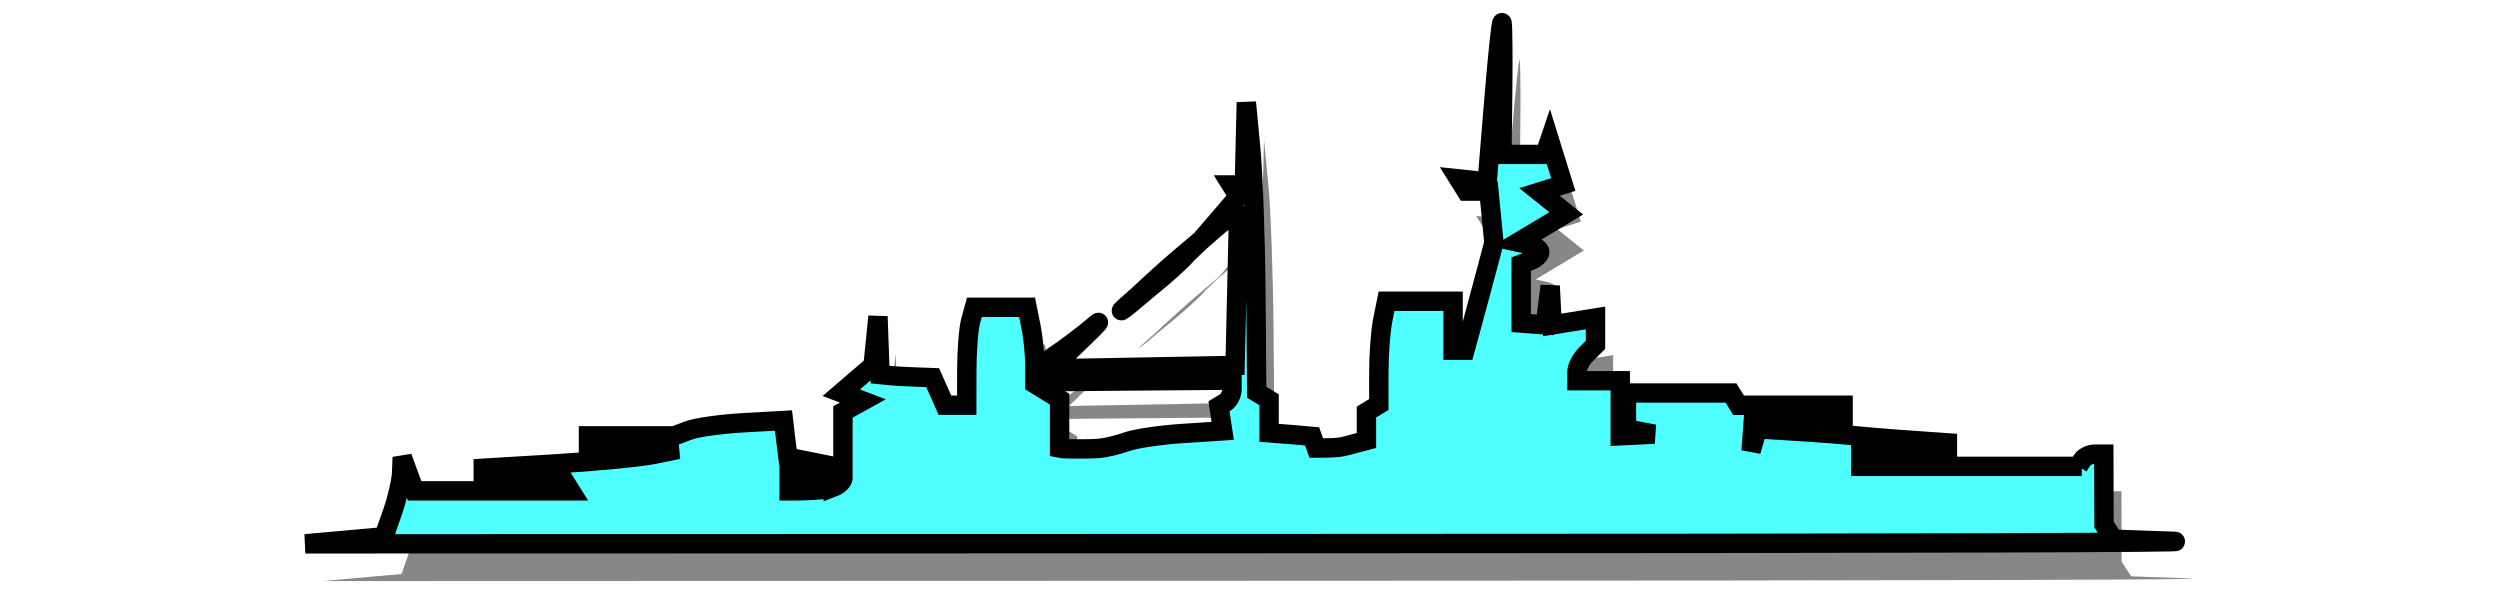
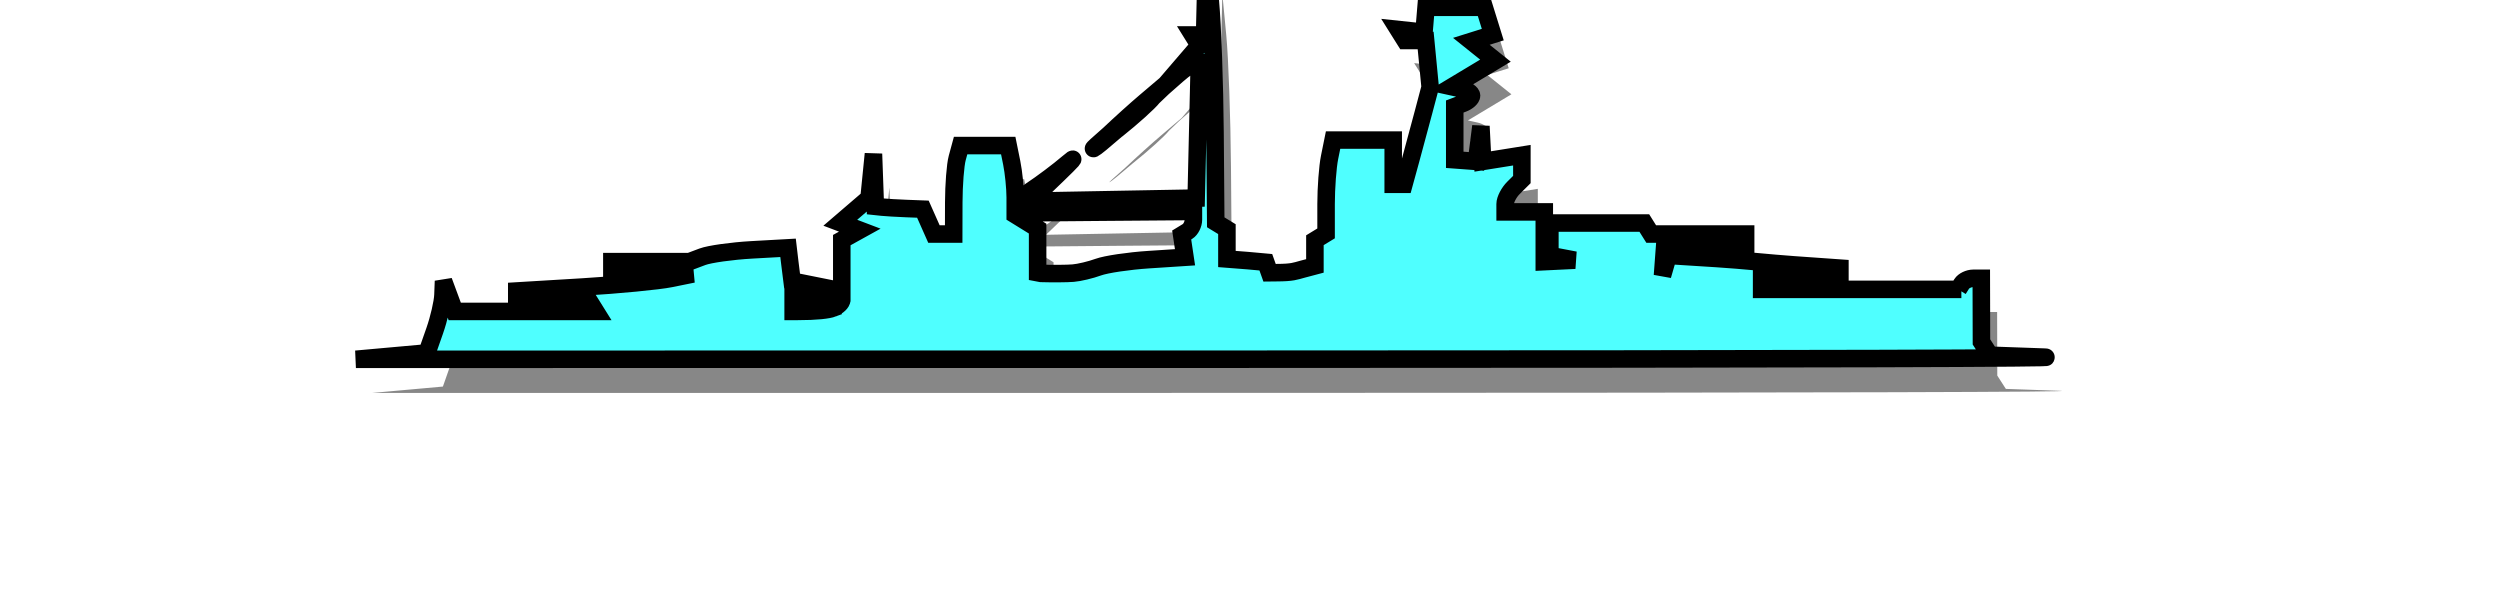
<svg xmlns="http://www.w3.org/2000/svg" id="svg2" version="1.1" width="124.391" height="29.405">
  <defs id="defs6">
    </defs>
-   <path d="m 16.069,28.912 1.955,-0.176 1.955,-0.176 0.427,-1.218 c 0.235,-0.67 0.44,-1.56 0.456,-1.979 l 0.029,-0.761 0.309,0.837 0.309,0.837 h 7.276 0.486 L 29.082,25.973 28.892,25.668 H 26.908 24.924 V 25.41 25.151 l 3.619,-0.218 c 1.99,-0.12 4.173,-0.33 4.851,-0.467 l 1.232,-0.25 -2.233,-0.035 -2.233,-0.035 V 23.842 23.537 h 2.136 2.136 l 0.714,-0.268 c 0.393,-0.148 1.615,-0.319 2.715,-0.381 l 2.001,-0.112 0.094,0.8 0.128,1.026 2.736,0.548 v -1.401 -1.401 l 0.496,-0.274 0.496,-0.274 -0.537,-0.204 -0.537,-0.204 0.791,-0.679 0.791,-0.679 0.122,-1.218 0.122,-1.218 0.052,1.446 0.052,1.446 0.385,0.041 c 0.212,0.023 0.801,0.057 1.309,0.076 l 0.924,0.035 0.304,0.685 0.304,0.685 h 0.543 0.543 l 0.004,-1.75 c 0.002,-0.963 0.088,-2.059 0.19,-2.435 l 0.186,-0.685 h 1.312 1.312 l 0.192,0.951 c 0.106,0.523 0.192,1.381 0.192,1.905 v 0.954 l 0.616,0.38 0.616,0.38 v 1.215 1.215 l 0.185,0.035 c 0.635,0.019 1.432,0.013 1.771,-0.015 0.339,-0.027 0.962,-0.176 1.386,-0.331 0.423,-0.155 1.671,-0.34 2.772,-0.411 l 2.002,-0.13 -0.092,-0.613 -0.092,-0.613 0.323,-0.197 c 0.177,-0.108 0.323,-0.4 0.323,-0.649 v -0.451 l -5.005,0.04 -4.619,0.04 -0.006,-0.255 c -0.004,-0.14 0.096,-0.577 0.693,-0.97 0.596,-0.393 1.509,-1.078 2.027,-1.522 0.518,-0.444 0.262,-0.152 -0.57,0.647 l -1.512,1.454 4.573,-0.084 4.573,-0.084 0.086,-3.729 0.086,-3.729 h -0.221 c -0.121,0 -0.571,0.308 -0.999,0.685 l -0.778,0.685 0.996,-1.16 0.996,-1.16 -0.179,-0.286 -0.179,-0.286 h 0.326 0.326 l 0.05,-2.055 0.05,-2.055 0.218,2.283 c 0.12,1.256 0.236,4.501 0.258,7.212 l 0.04,4.929 0.308,0.188 0.308,0.188 v 0.822 0.822 l 1.154,0.089 0.988,0.089 0.103,0.289 0.103,0.289 0.394,-0.004 c 0.875,-0.002 1.028,-0.087 1.409,-0.188 l 0.693,-0.184 v -0.708 -0.708 l 0.308,-0.188 0.308,-0.188 v -1.618 c 0,-0.89 0.087,-2.046 0.192,-2.57 l 0.192,-0.951 h 1.655 1.655 v 1.218 1.218 h 0.296 0.296 l 0.355,-1.294 c 0.195,-0.712 0.519,-1.915 0.719,-2.674 l 0.365,-1.38 -0.124,-1.284 -0.124,-1.284 h -0.565 -0.565 l -0.19,-0.304 -0.19,-0.304 0.711,0.076 0.711,0.076 0.338,-4.11 c 0.186,-2.26 0.368,-3.973 0.404,-3.805 0.036,0.167 0.049,1.709 0.03,3.425 l -0.036,3.12 h 1.069 1.069 l 0.116,-0.344 0.116,-0.344 0.34,1.094 0.34,1.094 -0.59,0.185 -0.59,0.185 0.664,0.532 0.664,0.532 -1.197,0.719 -1.197,0.719 0.539,0.119 c 0.296,0.065 0.539,0.231 0.539,0.368 0,0.137 -0.208,0.328 -0.462,0.425 l -0.462,0.175 v 1.467 1.467 l 0.598,0.045 0.598,0.045 0.123,-0.969 0.123,-0.969 0.049,0.97 0.049,0.97 1.078,-0.173 1.078,-0.173 v 0.67 0.67 l -0.462,0.457 c -0.254,0.251 -0.462,0.652 -0.462,0.891 v 0.435 h 1.078 1.078 v 1.37 1.37 l 0.847,-0.041 0.847,-0.041 -0.693,-0.132 -0.693,-0.132 v -0.892 -0.892 h 2.6 2.6 l 0.19,0.304 0.19,0.304 h 2.6 2.6 v 0.291 0.291 l -2.233,0.089 -2.233,0.089 -0.057,0.761 -0.057,0.761 0.161,-0.554 0.161,-0.554 2.668,0.169 c 1.468,0.093 2.842,0.25 4.239,0.349 l 2.541,0.18 v 0.281 0.281 h -2.156 -2.156 v 0.304 0.304 h 10.997 -0.171 l 0.19,-0.304 c 0.105,-0.167 0.39,-0.304 0.634,-0.304 h 0.444 l 0.005,1.75 0.005,1.75 0.235,0.366 0.235,0.366 3,0.106 c 1.265,0.059 -11.279,0.11 -44.395,0.114 z m 26.269,-2.815 c 0.264,-0.102 0.48,-0.307 0.48,-0.457 v -0.307 l -1.971,-0.006 h -0.705 v 0.491 0.457 h 0.225 c 1.07,0 1.708,-0.077 1.971,-0.179 z m 15.623,-9.827 c -0.76,0.652 -1.186,0.998 -1.277,1.04 -0.069,0.031 0.218,-0.233 0.86,-0.793 0.6,-0.569 1.497,-1.377 1.993,-1.795 l 1.424,-1.208 -1.007,0.961 c -0.232,0.298 -1.128,1.106 -1.993,1.795 z" id="shadow" style="display:inline;fill:#000000;fill-opacity:0.471;stroke:none;stroke-width:1;stroke-miterlimit:4;stroke-dasharray:none;stroke-opacity:0.471" />
-   <path d="m 15.191,27.059 1.955,-0.176 1.955,-0.176 0.427,-1.218 c 0.235,-0.67 0.44,-1.56 0.456,-1.979 l 0.029,-0.761 0.309,0.837 0.309,0.837 h 7.276 0.486 l -0.19,-0.304 -0.19,-0.304 h -1.984 -1.984 v -0.259 -0.259 l 3.619,-0.218 c 1.99,-0.12 4.173,-0.33 4.851,-0.467 l 1.232,-0.25 -2.233,-0.035 -2.233,-0.035 v -0.304 -0.304 h 2.136 2.136 l 0.714,-0.268 c 0.393,-0.148 1.615,-0.319 2.715,-0.381 l 2.001,-0.112 0.094,0.8 0.128,1.026 2.736,0.548 V 21.897 20.497 l 0.496,-0.274 0.496,-0.274 -0.537,-0.204 -0.537,-0.204 0.791,-0.679 0.791,-0.679 0.122,-1.218 0.122,-1.218 0.052,1.446 0.052,1.446 0.385,0.041 c 0.212,0.023 0.801,0.057 1.309,0.076 l 0.924,0.035 0.304,0.685 0.304,0.685 h 0.543 0.543 l 0.004,-1.75 c 0.002,-0.963 0.088,-2.059 0.19,-2.435 l 0.186,-0.685 h 1.312 1.312 l 0.192,0.951 c 0.106,0.523 0.192,1.381 0.192,1.905 v 0.954 l 0.616,0.38 0.616,0.38 v 1.215 1.215 l 0.185,0.035 c 0.635,0.019 1.432,0.013 1.771,-0.015 0.339,-0.027 0.962,-0.176 1.386,-0.331 0.423,-0.155 1.671,-0.34 2.772,-0.411 l 2.002,-0.13 -0.092,-0.613 -0.092,-0.613 0.323,-0.197 c 0.177,-0.108 0.323,-0.4 0.323,-0.649 v -0.451 l -5.005,0.04 -4.619,0.04 -0.006,-0.255 c -0.004,-0.14 0.096,-0.577 0.693,-0.97 0.596,-0.393 1.509,-1.078 2.027,-1.522 0.518,-0.444 0.262,-0.152 -0.57,0.647 l -1.512,1.454 4.573,-0.084 4.573,-0.084 0.086,-3.729 0.086,-3.729 h -0.221 c -0.121,0 -0.571,0.308 -0.999,0.685 l -0.778,0.685 0.996,-1.16 0.996,-1.16 -0.179,-0.286 -0.179,-0.286 h 0.326 0.326 l 0.05,-2.055 0.05,-2.055 0.218,2.283 c 0.12,1.256 0.236,4.501 0.258,7.212 l 0.04,4.929 0.308,0.188 0.308,0.188 v 0.822 0.822 l 1.154,0.089 0.988,0.089 0.103,0.289 0.103,0.289 0.394,-0.004 c 0.875,-0.002 1.028,-0.087 1.409,-0.188 L 67.99,21.918 V 21.21 20.503 l 0.308,-0.188 0.308,-0.188 v -1.618 c 0,-0.89 0.087,-2.046 0.192,-2.57 l 0.192,-0.951 h 1.655 1.655 v 1.218 1.218 h 0.296 0.296 l 0.355,-1.294 c 0.195,-0.712 0.519,-1.915 0.719,-2.674 l 0.365,-1.38 -0.124,-1.284 -0.124,-1.284 H 73.519 72.954 l -0.19,-0.304 -0.19,-0.304 0.711,0.076 0.711,0.076 0.338,-4.11 c 0.186,-2.26 0.368,-3.973 0.404,-3.805 0.036,0.167 0.049,1.709 0.03,3.425 l -0.036,3.12 h 1.069 1.069 l 0.116,-0.344 0.116,-0.344 0.34,1.094 0.34,1.094 -0.59,0.185 -0.59,0.185 0.664,0.532 0.664,0.532 -1.197,0.719 -1.197,0.719 0.539,0.119 c 0.296,0.065 0.539,0.231 0.539,0.368 0,0.137 -0.208,0.328 -0.462,0.425 l -0.462,0.175 v 1.467 1.467 l 0.598,0.045 0.598,0.045 0.123,-0.969 0.123,-0.969 0.049,0.97 0.049,0.97 1.078,-0.173 1.078,-0.173 v 0.67 0.67 l -0.462,0.457 c -0.254,0.251 -0.462,0.652 -0.462,0.891 v 0.435 h 1.078 1.078 v 1.37 1.37 l 0.847,-0.041 0.847,-0.041 -0.693,-0.132 -0.693,-0.132 v -0.892 -0.892 h 2.6 2.6 l 0.19,0.304 0.19,0.304 h 2.6 2.6 v 0.291 0.291 l -2.233,0.089 -2.233,0.089 -0.057,0.761 -0.057,0.761 0.161,-0.554 0.161,-0.554 2.668,0.169 c 1.468,0.093 2.842,0.25 4.239,0.349 l 2.541,0.18 v 0.281 0.281 h -2.156 -2.156 v 0.304 0.304 h 10.997 -0.171 l 0.19,-0.304 c 0.105,-0.167 0.39,-0.304 0.634,-0.304 h 0.444 l 0.005,1.75 0.005,1.75 0.235,0.366 0.235,0.366 3,0.106 c 1.265,0.059 -11.279,0.11 -44.395,0.114 z M 41.461,24.244 c 0.264,-0.102 0.48,-0.307 0.48,-0.457 v -0.307 l -1.971,-0.006 h -0.705 v 0.491 0.457 h 0.225 c 1.07,0 1.708,-0.077 1.971,-0.179 z m 15.623,-9.827 c -0.76,0.652 -1.186,0.998 -1.277,1.04 -0.069,0.031 0.218,-0.233 0.86,-0.793 0.6,-0.569 1.497,-1.377 1.993,-1.795 l 1.424,-1.208 -1.007,0.961 c -0.232,0.298 -1.128,1.106 -1.993,1.795 z" id="hull" style="display:inline;fill:#4fffff;fill-opacity:1;stroke:#000000;stroke-width:0.964;stroke-opacity:1" />
+   <path d="m 18.503,19.552 1.767,-0.159 1.767,-0.159 0.386,-1.1 c 0.212,-0.605 0.398,-1.41 0.412,-1.788 l 0.026,-0.688 0.28,0.757 0.28,0.757 h 6.576 0.439 L 30.263,16.895 30.091,16.62 h -1.793 -1.793 V 16.386 16.153 l 3.271,-0.197 c 1.799,-0.108 3.772,-0.298 4.384,-0.422 l 1.113,-0.226 -2.018,-0.032 -2.018,-0.032 V 14.97 14.694 h 1.93 1.93 l 0.645,-0.243 c 0.355,-0.133 1.459,-0.288 2.454,-0.344 l 1.808,-0.101 0.085,0.723 0.116,0.928 2.472,0.496 v -1.266 -1.266 l 0.448,-0.248 0.448,-0.248 -0.485,-0.184 -0.485,-0.184 0.715,-0.614 0.715,-0.614 0.11,-1.1 0.11,-1.1 0.047,1.307 0.047,1.307 0.348,0.037 c 0.191,0.02 0.724,0.051 1.183,0.069 l 0.835,0.032 0.275,0.619 0.275,0.619 h 0.491 0.491 l 0.004,-1.582 c 0.002,-0.87 0.079,-1.86 0.172,-2.201 l 0.168,-0.619 h 1.185 1.185 l 0.174,0.86 c 0.096,0.473 0.174,1.248 0.174,1.722 v 0.862 l 0.557,0.344 0.557,0.344 v 1.098 1.098 l 0.167,0.032 c 0.574,0.017 1.294,0.012 1.6,-0.013 0.306,-0.025 0.87,-0.159 1.253,-0.299 0.383,-0.14 1.51,-0.307 2.505,-0.372 l 1.809,-0.118 -0.083,-0.554 -0.083,-0.554 0.292,-0.178 c 0.16,-0.098 0.292,-0.362 0.292,-0.586 v -0.408 l -4.523,0.036 -4.175,0.036 -0.006,-0.231 c -0.003,-0.127 0.087,-0.522 0.626,-0.877 0.539,-0.355 1.363,-0.974 1.832,-1.376 0.468,-0.401 0.237,-0.138 -0.515,0.585 l -1.367,1.314 4.133,-0.076 4.133,-0.076 0.078,-3.37 0.078,-3.37 h -0.199 c -0.11,0 -0.516,0.279 -0.903,0.619 L 58.662,6.028 59.562,4.98 60.463,3.932 60.301,3.673 60.139,3.415 h 0.295 0.295 l 0.045,-1.857 0.045,-1.857 0.197,2.063 c 0.108,1.135 0.213,4.068 0.233,6.518 l 0.036,4.454 0.278,0.17 0.278,0.17 v 0.743 0.743 l 1.043,0.081 0.893,0.081 0.093,0.261 0.093,0.261 0.356,-0.004 c 0.791,-0.002 0.929,-0.078 1.274,-0.17 l 0.626,-0.166 v -0.639 -0.639 l 0.278,-0.17 0.278,-0.17 v -1.462 c 0,-0.804 0.078,-1.849 0.174,-2.322 l 0.174,-0.86 h 1.496 1.496 v 1.1 1.1 h 0.268 0.268 L 70.973,9.674 C 71.149,9.031 71.442,7.943 71.623,7.257 L 71.952,6.01 71.84,4.85 71.728,3.69 h -0.511 -0.511 l -0.172,-0.275 -0.172,-0.275 0.642,0.068 0.642,0.068 0.306,-3.714 c 0.168,-2.043 0.332,-3.59 0.365,-3.439 0.033,0.151 0.045,1.544 0.027,3.095 l -0.032,2.82 h 0.966 0.966 l 0.105,-0.31 0.105,-0.31 0.307,0.989 0.307,0.989 -0.533,0.167 -0.533,0.167 0.6,0.481 0.6,0.481 -1.082,0.65 -1.082,0.65 0.487,0.107 c 0.268,0.059 0.487,0.209 0.487,0.333 0,0.124 -0.188,0.297 -0.418,0.384 l -0.418,0.158 v 1.326 1.326 l 0.54,0.04 0.54,0.04 0.111,-0.876 0.111,-0.876 0.045,0.877 0.045,0.877 0.974,-0.156 0.974,-0.156 v 0.606 0.606 l -0.418,0.413 c -0.23,0.227 -0.418,0.59 -0.418,0.806 v 0.393 h 0.974 0.974 v 1.238 1.238 l 0.765,-0.037 0.765,-0.037 -0.626,-0.119 -0.626,-0.119 v -0.806 -0.806 h 2.349 2.349 l 0.172,0.275 0.172,0.275 h 2.349 2.349 v 0.263 0.263 l -2.018,0.081 -2.018,0.081 -0.051,0.688 -0.051,0.688 0.145,-0.5 0.145,-0.5 2.411,0.153 c 1.326,0.084 2.568,0.226 3.831,0.315 l 2.296,0.162 v 0.254 0.254 h -1.948 -1.948 v 0.275 0.275 h 9.939 -0.155 l 0.172,-0.275 c 0.095,-0.151 0.353,-0.275 0.573,-0.275 h 0.401 l 0.004,1.582 0.004,1.582 0.213,0.331 0.213,0.331 2.712,0.096 c 1.144,0.053 -10.194,0.099 -40.123,0.103 z m 23.741,-2.544 c 0.238,-0.092 0.433,-0.278 0.433,-0.413 v -0.277 l -1.782,-0.005 h -0.637 v 0.444 0.413 h 0.204 c 0.967,0 1.543,-0.07 1.782,-0.161 z M 56.363,8.126 c -0.687,0.589 -1.072,0.902 -1.154,0.94 -0.062,0.028 0.197,-0.21 0.778,-0.717 0.542,-0.514 1.353,-1.244 1.801,-1.622 L 59.074,5.635 58.164,6.504 C 57.954,6.773 57.144,7.503 56.363,8.126 Z" id="shadow" style="display:inline;fill:#000000;fill-opacity:0.471;stroke:none;stroke-width:0.904;stroke-miterlimit:4;stroke-dasharray:none;stroke-opacity:0.471" />
+   <path d="m 17.709,17.877 1.767,-0.159 1.767,-0.159 0.386,-1.1 c 0.212,-0.605 0.398,-1.41 0.412,-1.788 l 0.026,-0.688 0.28,0.757 0.28,0.757 h 6.576 0.439 L 29.47,15.221 29.298,14.946 h -1.793 -1.793 v -0.234 -0.234 l 3.271,-0.197 c 1.799,-0.108 3.772,-0.298 4.384,-0.422 l 1.113,-0.226 -2.018,-0.032 -2.018,-0.032 v -0.275 -0.275 h 1.93 1.93 l 0.645,-0.243 c 0.355,-0.133 1.459,-0.288 2.454,-0.344 l 1.808,-0.101 0.085,0.723 0.116,0.928 2.472,0.496 V 13.212 11.947 l 0.448,-0.248 0.448,-0.248 -0.485,-0.184 -0.485,-0.184 0.715,-0.614 0.715,-0.614 0.11,-1.1 0.11,-1.1 0.047,1.307 0.047,1.307 0.348,0.037 c 0.191,0.02 0.724,0.051 1.183,0.069 l 0.835,0.032 0.275,0.619 0.275,0.619 h 0.491 0.491 l 0.004,-1.582 c 0.002,-0.87 0.079,-1.86 0.172,-2.201 l 0.168,-0.619 h 1.185 1.185 l 0.174,0.86 c 0.096,0.473 0.174,1.248 0.174,1.722 v 0.862 l 0.557,0.344 0.557,0.344 v 1.098 1.098 l 0.167,0.032 c 0.574,0.017 1.294,0.012 1.6,-0.013 0.306,-0.025 0.87,-0.159 1.253,-0.299 0.383,-0.14 1.51,-0.307 2.505,-0.372 l 1.809,-0.118 -0.083,-0.554 -0.083,-0.554 0.292,-0.178 c 0.16,-0.098 0.292,-0.362 0.292,-0.586 v -0.408 l -4.523,0.036 -4.175,0.036 -0.006,-0.231 c -0.003,-0.127 0.087,-0.522 0.626,-0.877 0.539,-0.355 1.363,-0.974 1.832,-1.376 0.468,-0.401 0.237,-0.138 -0.515,0.585 l -1.367,1.314 4.133,-0.076 4.133,-0.076 0.078,-3.37 0.078,-3.37 H 59.475 c -0.11,0 -0.516,0.279 -0.903,0.619 L 57.868,4.354 58.769,3.305 59.669,2.257 59.507,1.999 59.346,1.74 h 0.295 0.295 l 0.045,-1.857 0.045,-1.857 0.197,2.063 C 60.33,1.224 60.435,4.157 60.455,6.607 l 0.036,4.454 0.278,0.17 0.278,0.17 v 0.743 0.743 l 1.043,0.081 0.893,0.081 0.093,0.261 0.093,0.261 0.356,-0.004 c 0.791,-0.002 0.929,-0.078 1.274,-0.17 l 0.626,-0.166 v -0.639 -0.639 l 0.278,-0.17 0.278,-0.17 v -1.462 c 0,-0.804 0.078,-1.849 0.174,-2.322 l 0.174,-0.86 h 1.496 1.496 v 1.1 1.1 h 0.268 0.268 l 0.321,-1.169 C 70.355,7.356 70.648,6.269 70.829,5.583 L 71.159,4.336 71.047,3.175 70.935,2.015 H 70.424 69.913 L 69.741,1.741 69.569,1.466 l 0.642,0.068 0.642,0.068 0.306,-3.714 c 0.168,-2.043 0.332,-3.59 0.365,-3.439 0.033,0.151 0.045,1.544 0.027,3.095 l -0.032,2.82 h 0.966 0.966 l 0.105,-0.31 0.105,-0.31 0.307,0.989 0.307,0.989 -0.533,0.167 -0.533,0.167 0.6,0.481 0.6,0.481 -1.082,0.65 -1.082,0.65 0.487,0.107 c 0.268,0.059 0.487,0.209 0.487,0.333 0,0.124 -0.188,0.297 -0.418,0.384 l -0.418,0.158 v 1.326 1.326 l 0.54,0.04 0.54,0.04 0.111,-0.876 0.111,-0.876 0.045,0.877 0.045,0.877 0.974,-0.156 0.974,-0.156 V 8.326 8.932 L 75.308,9.345 C 75.078,9.572 74.89,9.935 74.89,10.151 v 0.393 h 0.974 0.974 v 1.238 1.238 l 0.765,-0.037 0.765,-0.037 -0.626,-0.119 -0.626,-0.119 v -0.806 -0.806 h 2.35 2.349 l 0.172,0.275 0.172,0.275 h 2.349 2.349 v 0.263 0.263 l -2.018,0.081 -2.018,0.081 -0.051,0.688 -0.051,0.688 0.145,-0.5 0.145,-0.5 2.411,0.153 c 1.326,0.084 2.568,0.226 3.831,0.315 l 2.296,0.162 v 0.254 0.254 H 89.601 87.652 v 0.275 0.275 h 9.939 -0.155 l 0.172,-0.275 c 0.095,-0.151 0.353,-0.275 0.573,-0.275 h 0.401 l 0.004,1.582 0.004,1.582 0.213,0.331 0.213,0.331 2.712,0.096 c 1.144,0.053 -10.194,0.099 -40.123,0.103 z m 23.741,-2.544 c 0.238,-0.092 0.433,-0.278 0.433,-0.413 v -0.277 l -1.782,-0.005 h -0.637 v 0.444 0.413 h 0.204 c 0.967,0 1.543,-0.07 1.782,-0.161 z M 55.57,6.451 c -0.687,0.589 -1.072,0.902 -1.154,0.94 -0.062,0.028 0.197,-0.21 0.778,-0.717 C 55.735,6.161 56.546,5.431 56.994,5.052 L 58.281,3.96 57.37,4.829 c -0.209,0.269 -1.02,1 -1.801,1.622 z" id="hull" style="display:inline;fill:#4fffff;fill-opacity:1;stroke:#000000;stroke-width:0.872;stroke-opacity:1" />
</svg>
